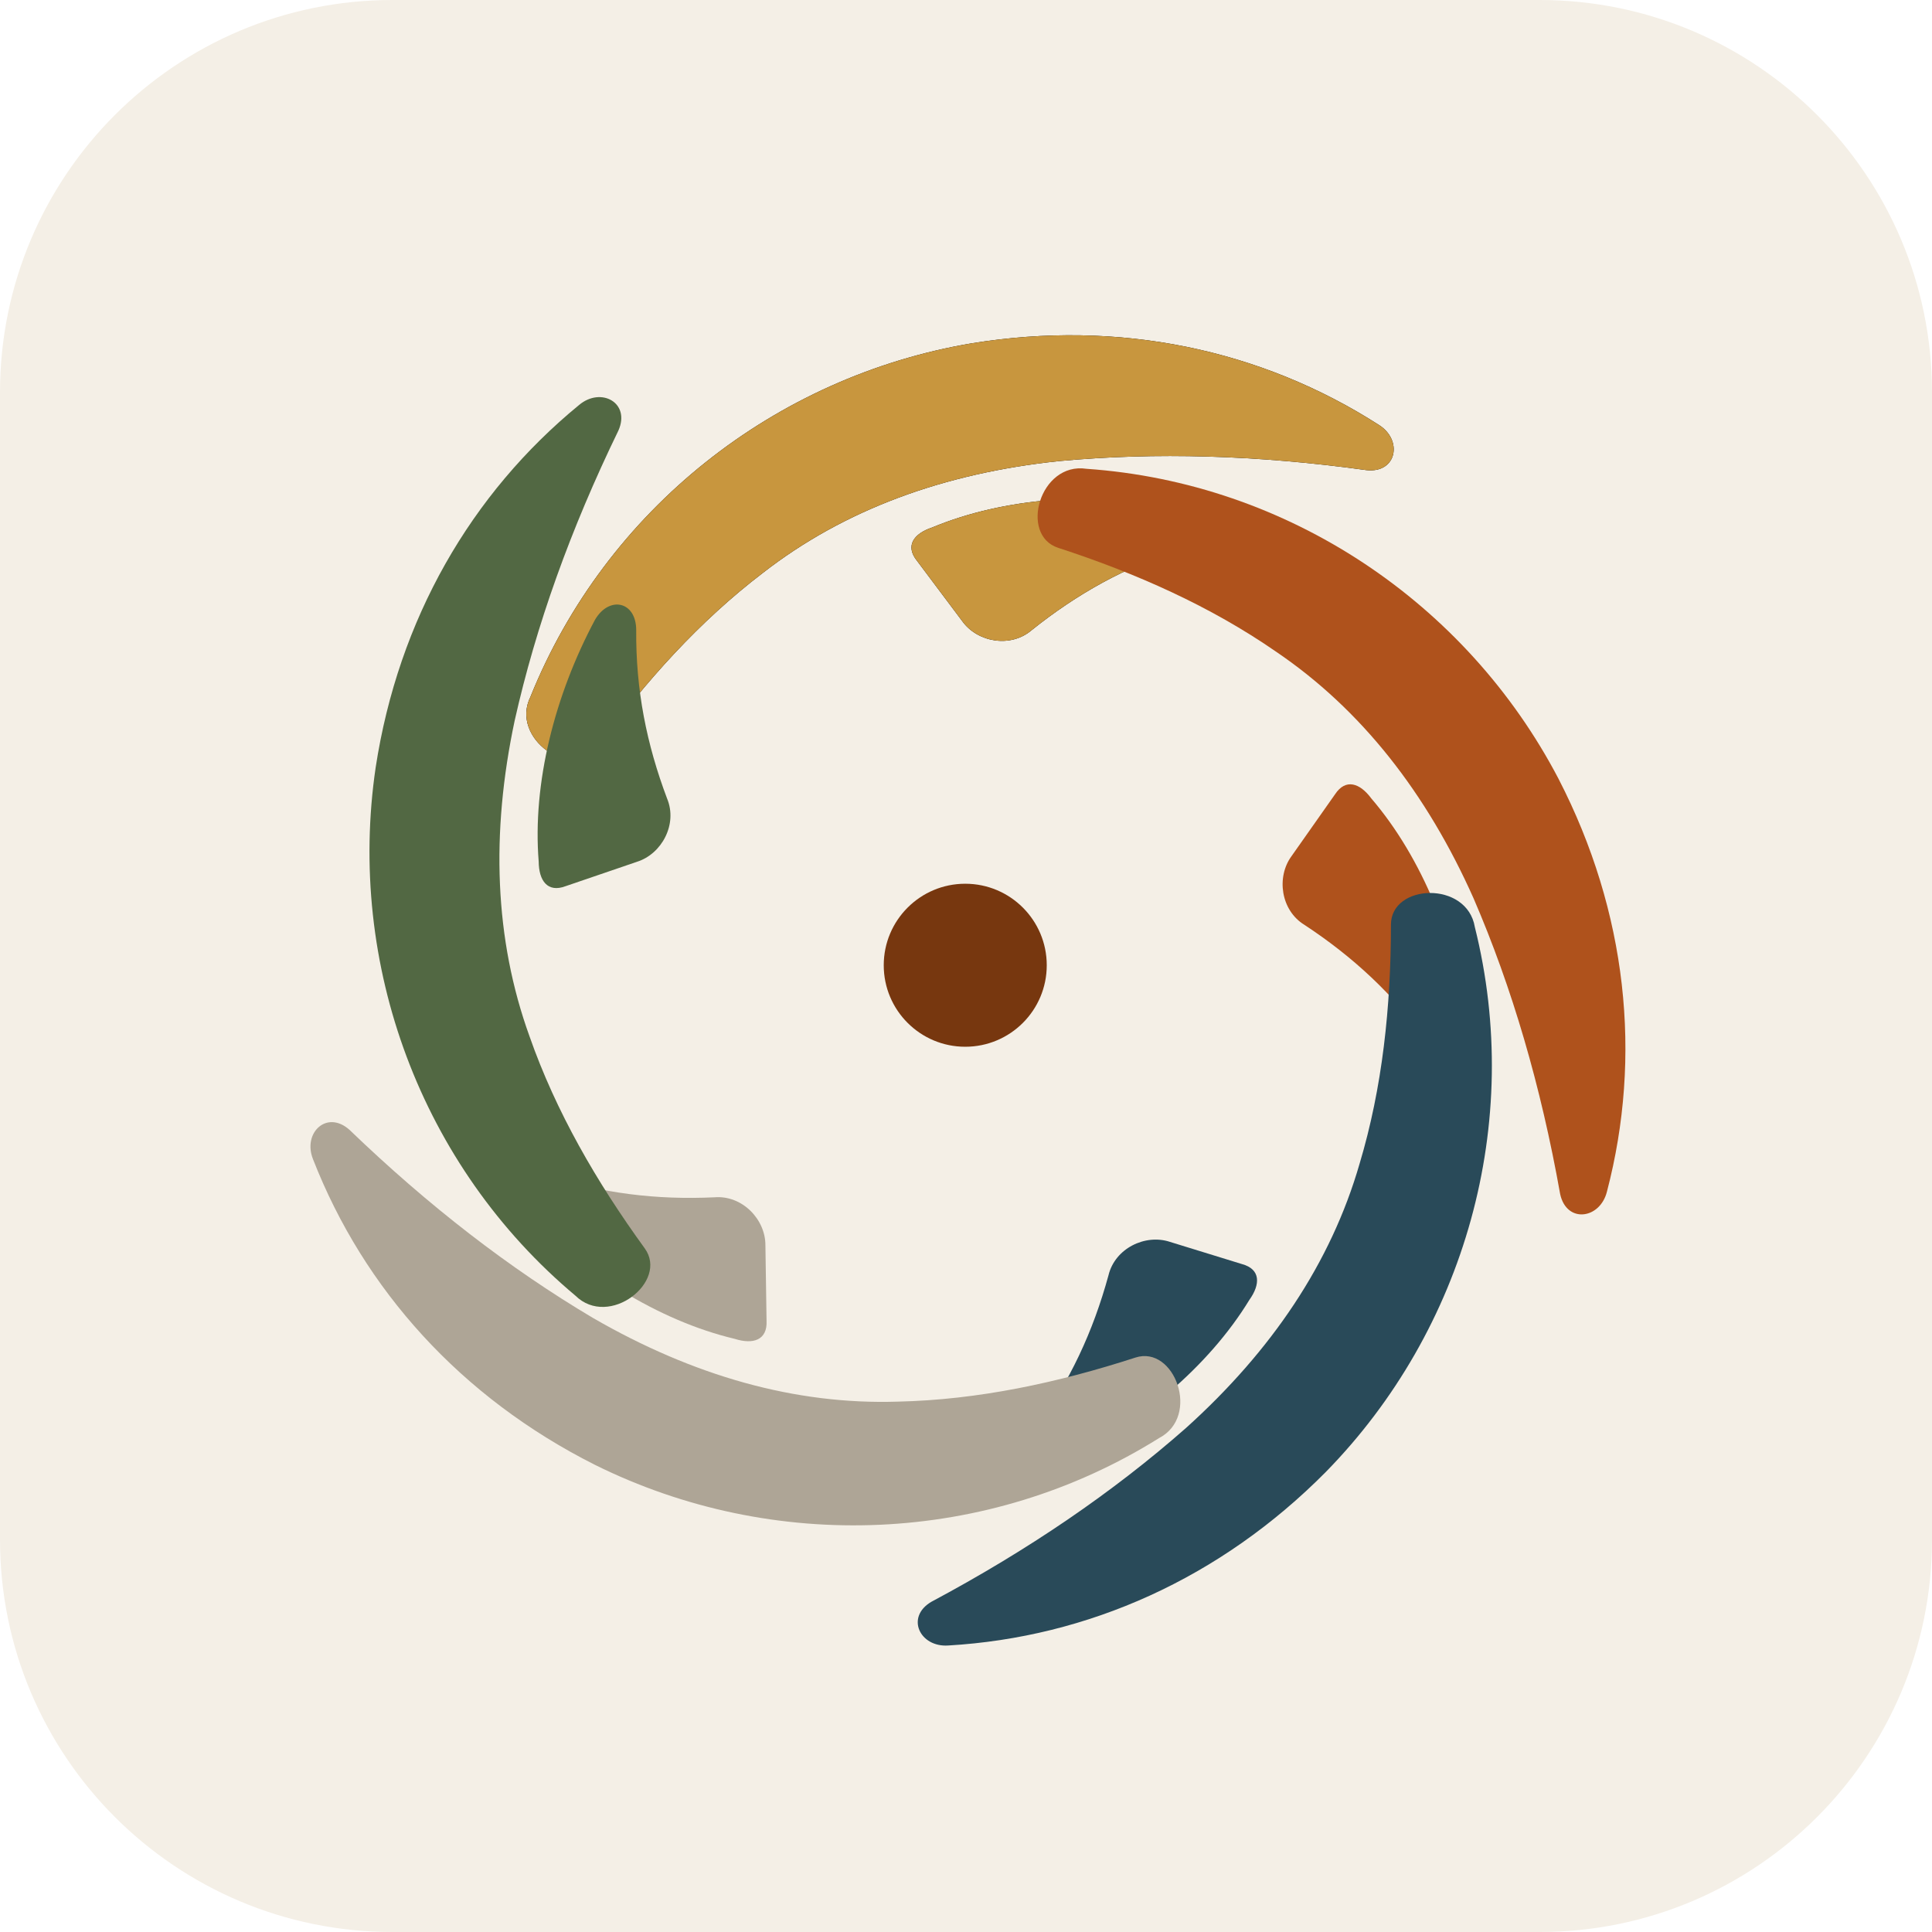
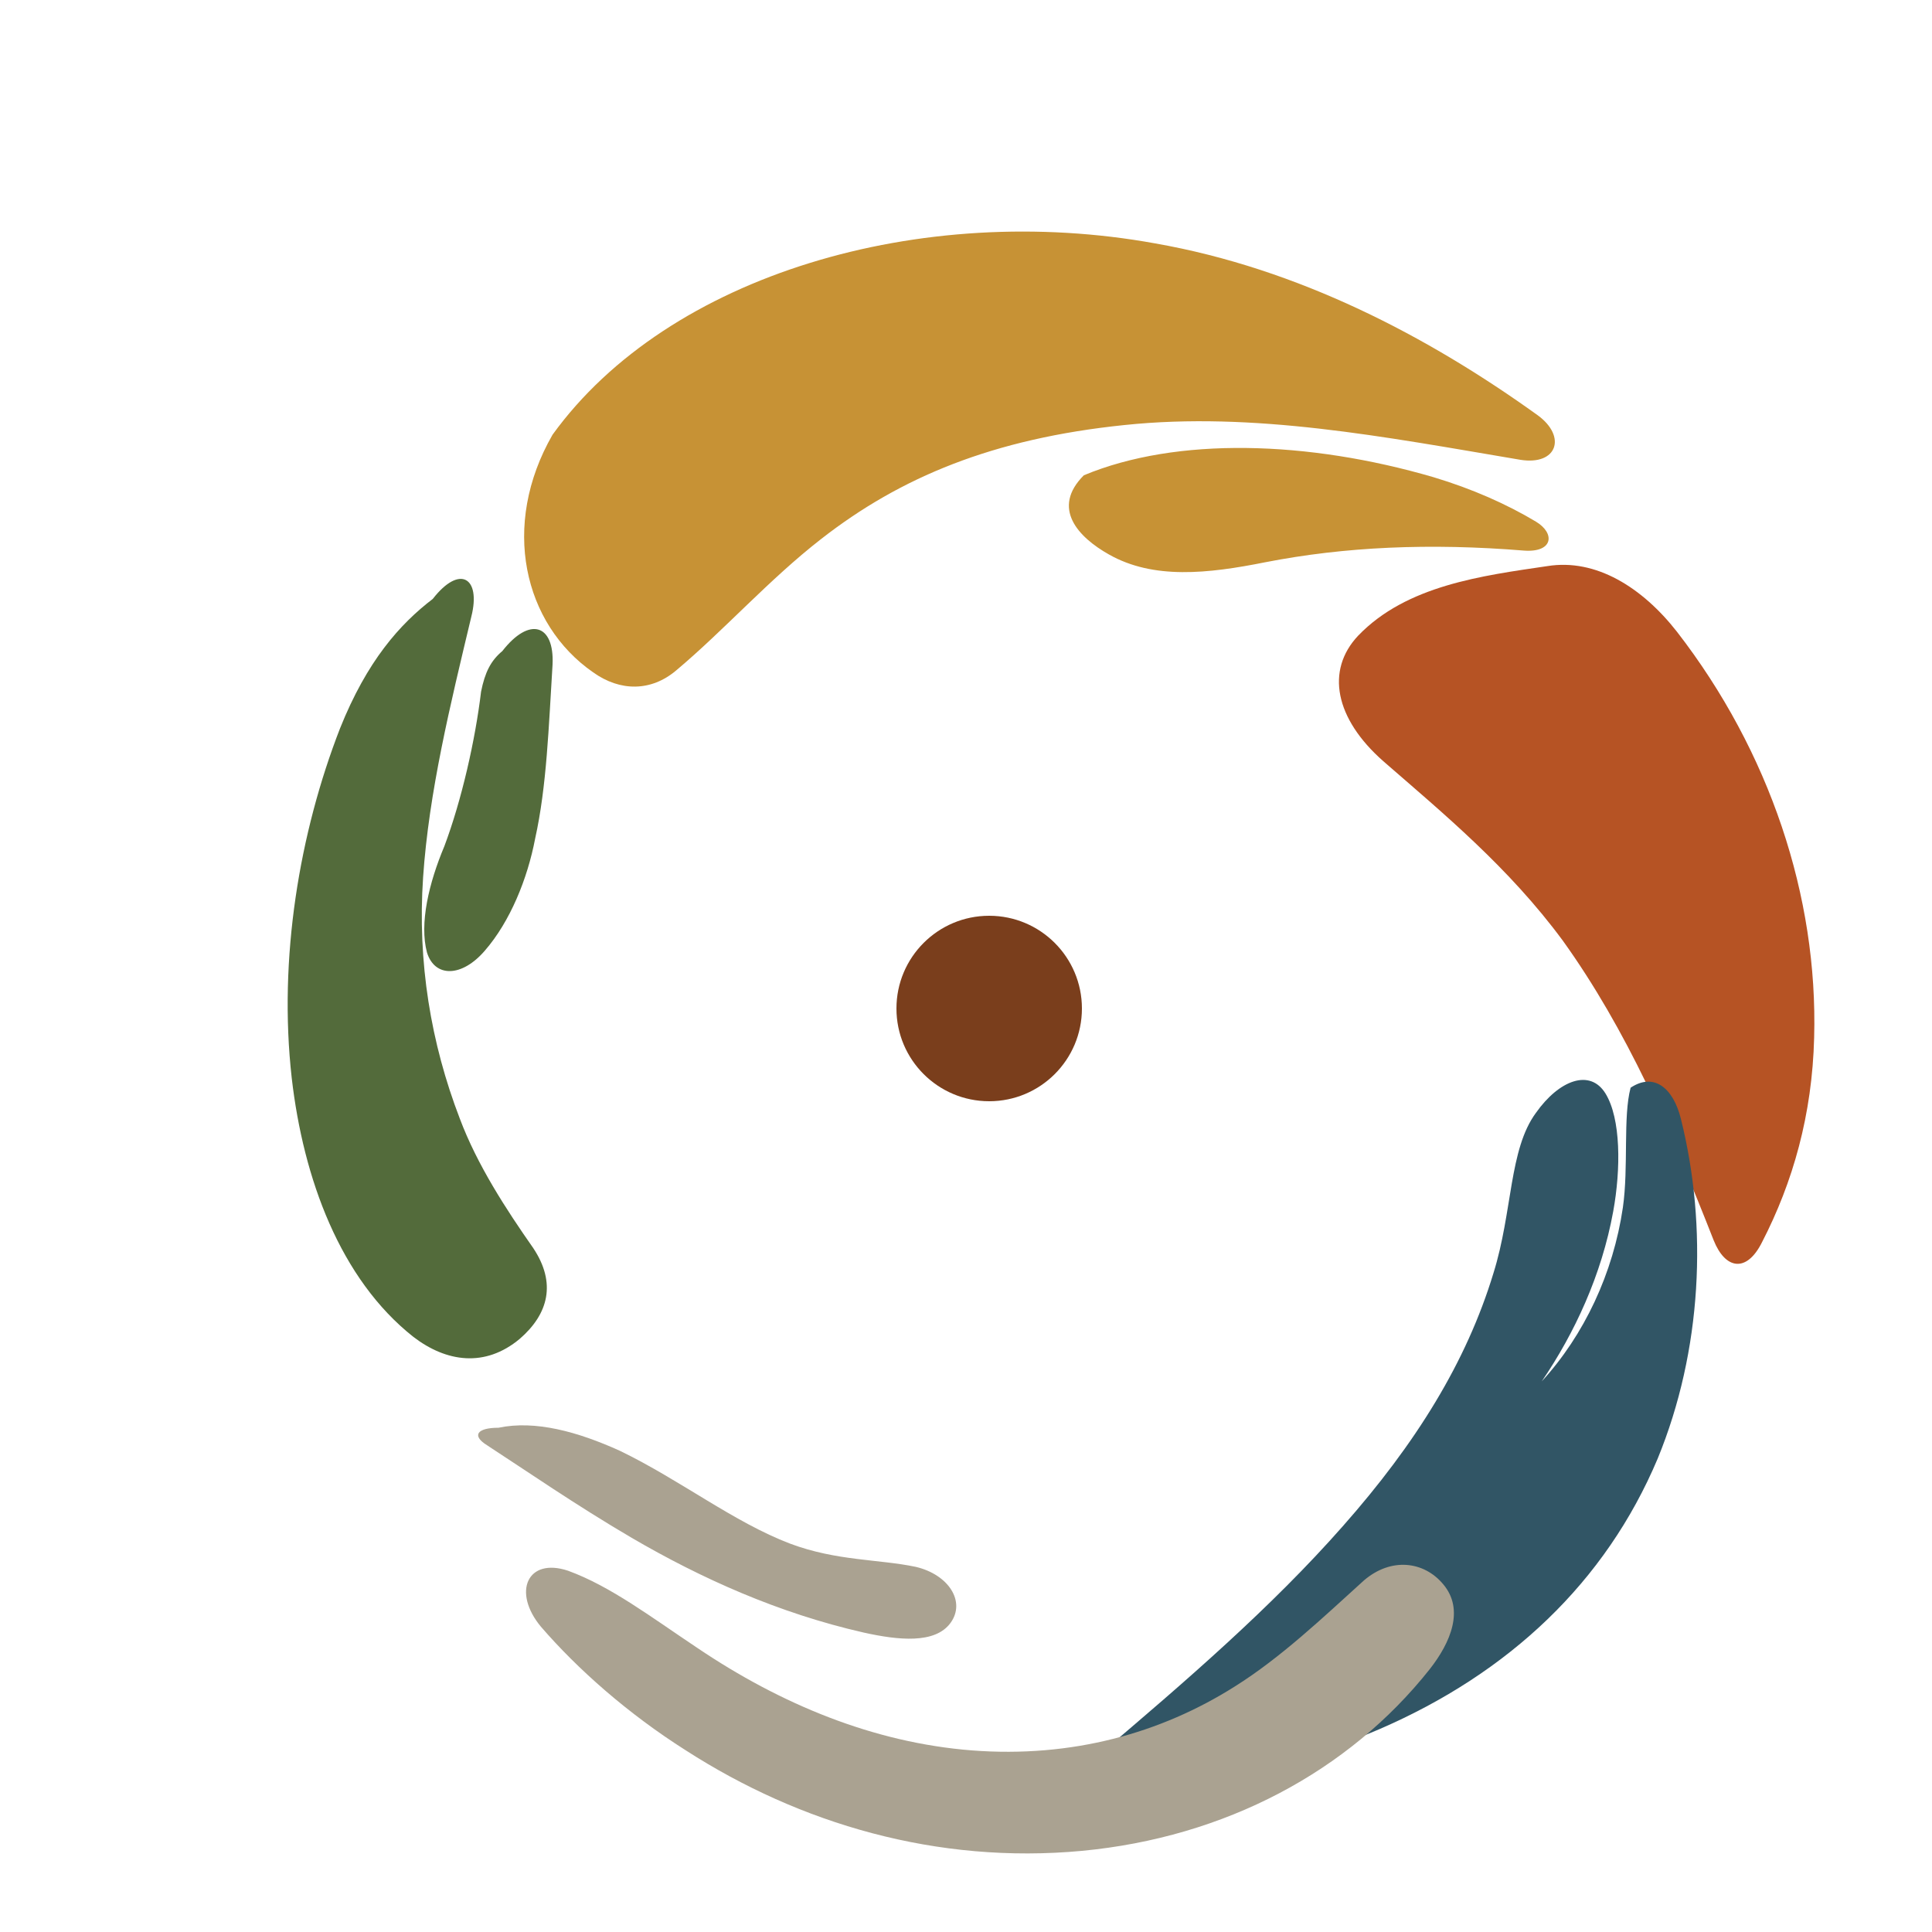
- <svg xmlns="http://www.w3.org/2000/svg" viewBox="0 0 512 512">
-   <rect width="512" height="512" rx="104" fill="#F4EFE6" />
-   <g transform="translate(51 51) scale(.8)">
-     <g id="hand">
-       <path d="M112 167C137 105 193 61 258 50c49-8 96 2 135 27 8 5 6 16-4 15-36-5-70-6-102-3-38 4-71 16-98 37-21 16-39 36-55 58-8 11-29-3-22-17Z" />
-       <path d="M245 111c24-10 54-12 82-7 9 2 10 11 1 14-19 6-35 15-50 27-7 6-18 4-23-3l-15-20c-4-5-1-9 5-11Z" />
-     </g>
-     <g fill="#C8963E">
-       <use href="#hand" />
-     </g>
-     <g fill="#AF521C" transform="rotate(72 256 256)">
-       <use href="#hand" />
-     </g>
-     <g fill="#294A59" transform="rotate(144 256 256)">
-       <use href="#hand" />
-     </g>
-     <g fill="#AEA596" transform="rotate(216 256 256)">
-       <use href="#hand" />
-     </g>
-     <g fill="#526843" transform="rotate(288 256 256)">
-       <use href="#hand" />
-     </g>
-     <circle cx="256" cy="256" r="27" fill="#77370F" />
-   </g>
+ <svg xmlns="http://www.w3.org/2000/svg" viewBox="0 0 1000 1000">
+   <path id="ocre" fill="#C79235" d="M286 225 C346 142 477 104 598 126 C672 139 739 174 796 215 C811 226 806 241 787 238 C716 226 649 213 582 220 C514 227 466 247 425 279 C398 300 375 326 350 347 C337 358 321 358 307 348 C271 323 259 272 286 225 Z M561 246 C609 226 677 228 742 247 C762 253 780 261 795 270 C805 276 804 286 789 285 C740 281 696 283 655 291 C625 297 597 300 574 287 C558 278 544 263 561 246 Z" />
+   <path id="tierra" fill="#B65324" d="M801 293 C826 289 850 304 868 327 C916 389 941 464 939 537 C938 577 928 612 912 643 C904 659 893 657 887 642 C865 586 842 533 809 487 C781 449 747 421 716 394 C691 372 686 347 703 329 C728 303 767 298 801 293 Z" />
+   <path id="azul" fill="#315565" d="M844 563 C856 555 866 563 870 579 C884 635 881 699 858 755 C831 819 781 866 714 895 C670 914 623 925 579 930 C560 932 553 922 568 909 C614 870 658 832 695 790 C733 747 759 705 773 659 C783 627 781 595 795 576 C807 559 823 553 831 566 C839 579 839 605 835 627 C829 660 815 690 798 715 C820 691 835 659 840 625 C843 604 840 578 844 563 Z" />
+   <path id="piedra" fill="#AAA291" d="M258 739 C277 735 299 741 321 751 C352 766 380 788 409 799 C433 808 455 807 474 811 C491 815 500 829 492 840 C484 851 465 849 447 845 C403 835 363 817 327 796 C298 779 272 761 252 748 C244 743 247 739 258 739 Z M294 813 C316 821 337 837 361 853 C404 882 452 902 503 906 C555 910 601 897 639 873 C663 858 685 837 706 818 C720 806 737 808 747 820 C758 833 751 850 740 864 C698 917 634 951 560 958 C485 965 414 944 355 906 C325 887 299 864 280 842 C265 824 273 806 294 813 Z" />
+   <path id="oliva" fill="#536B3B" d="M224 310 C238 292 249 299 244 319 C233 365 222 410 219 454 C216 498 223 540 238 579 C247 603 262 626 276 646 C288 664 284 680 269 693 C251 708 231 705 214 692 C176 662 157 610 151 558 C144 496 155 431 176 377 C190 342 207 323 224 310 Z M260 337 C274 319 287 323 286 344 C284 376 283 407 277 434 C273 455 264 477 251 492 C239 506 225 506 221 493 C217 478 222 457 230 438 C239 414 246 383 249 358 C251 348 254 342 260 337 Z" />
+   <circle id="centro" cx="512" cy="522" r="48" fill="#7A3E1C" />
</svg>
